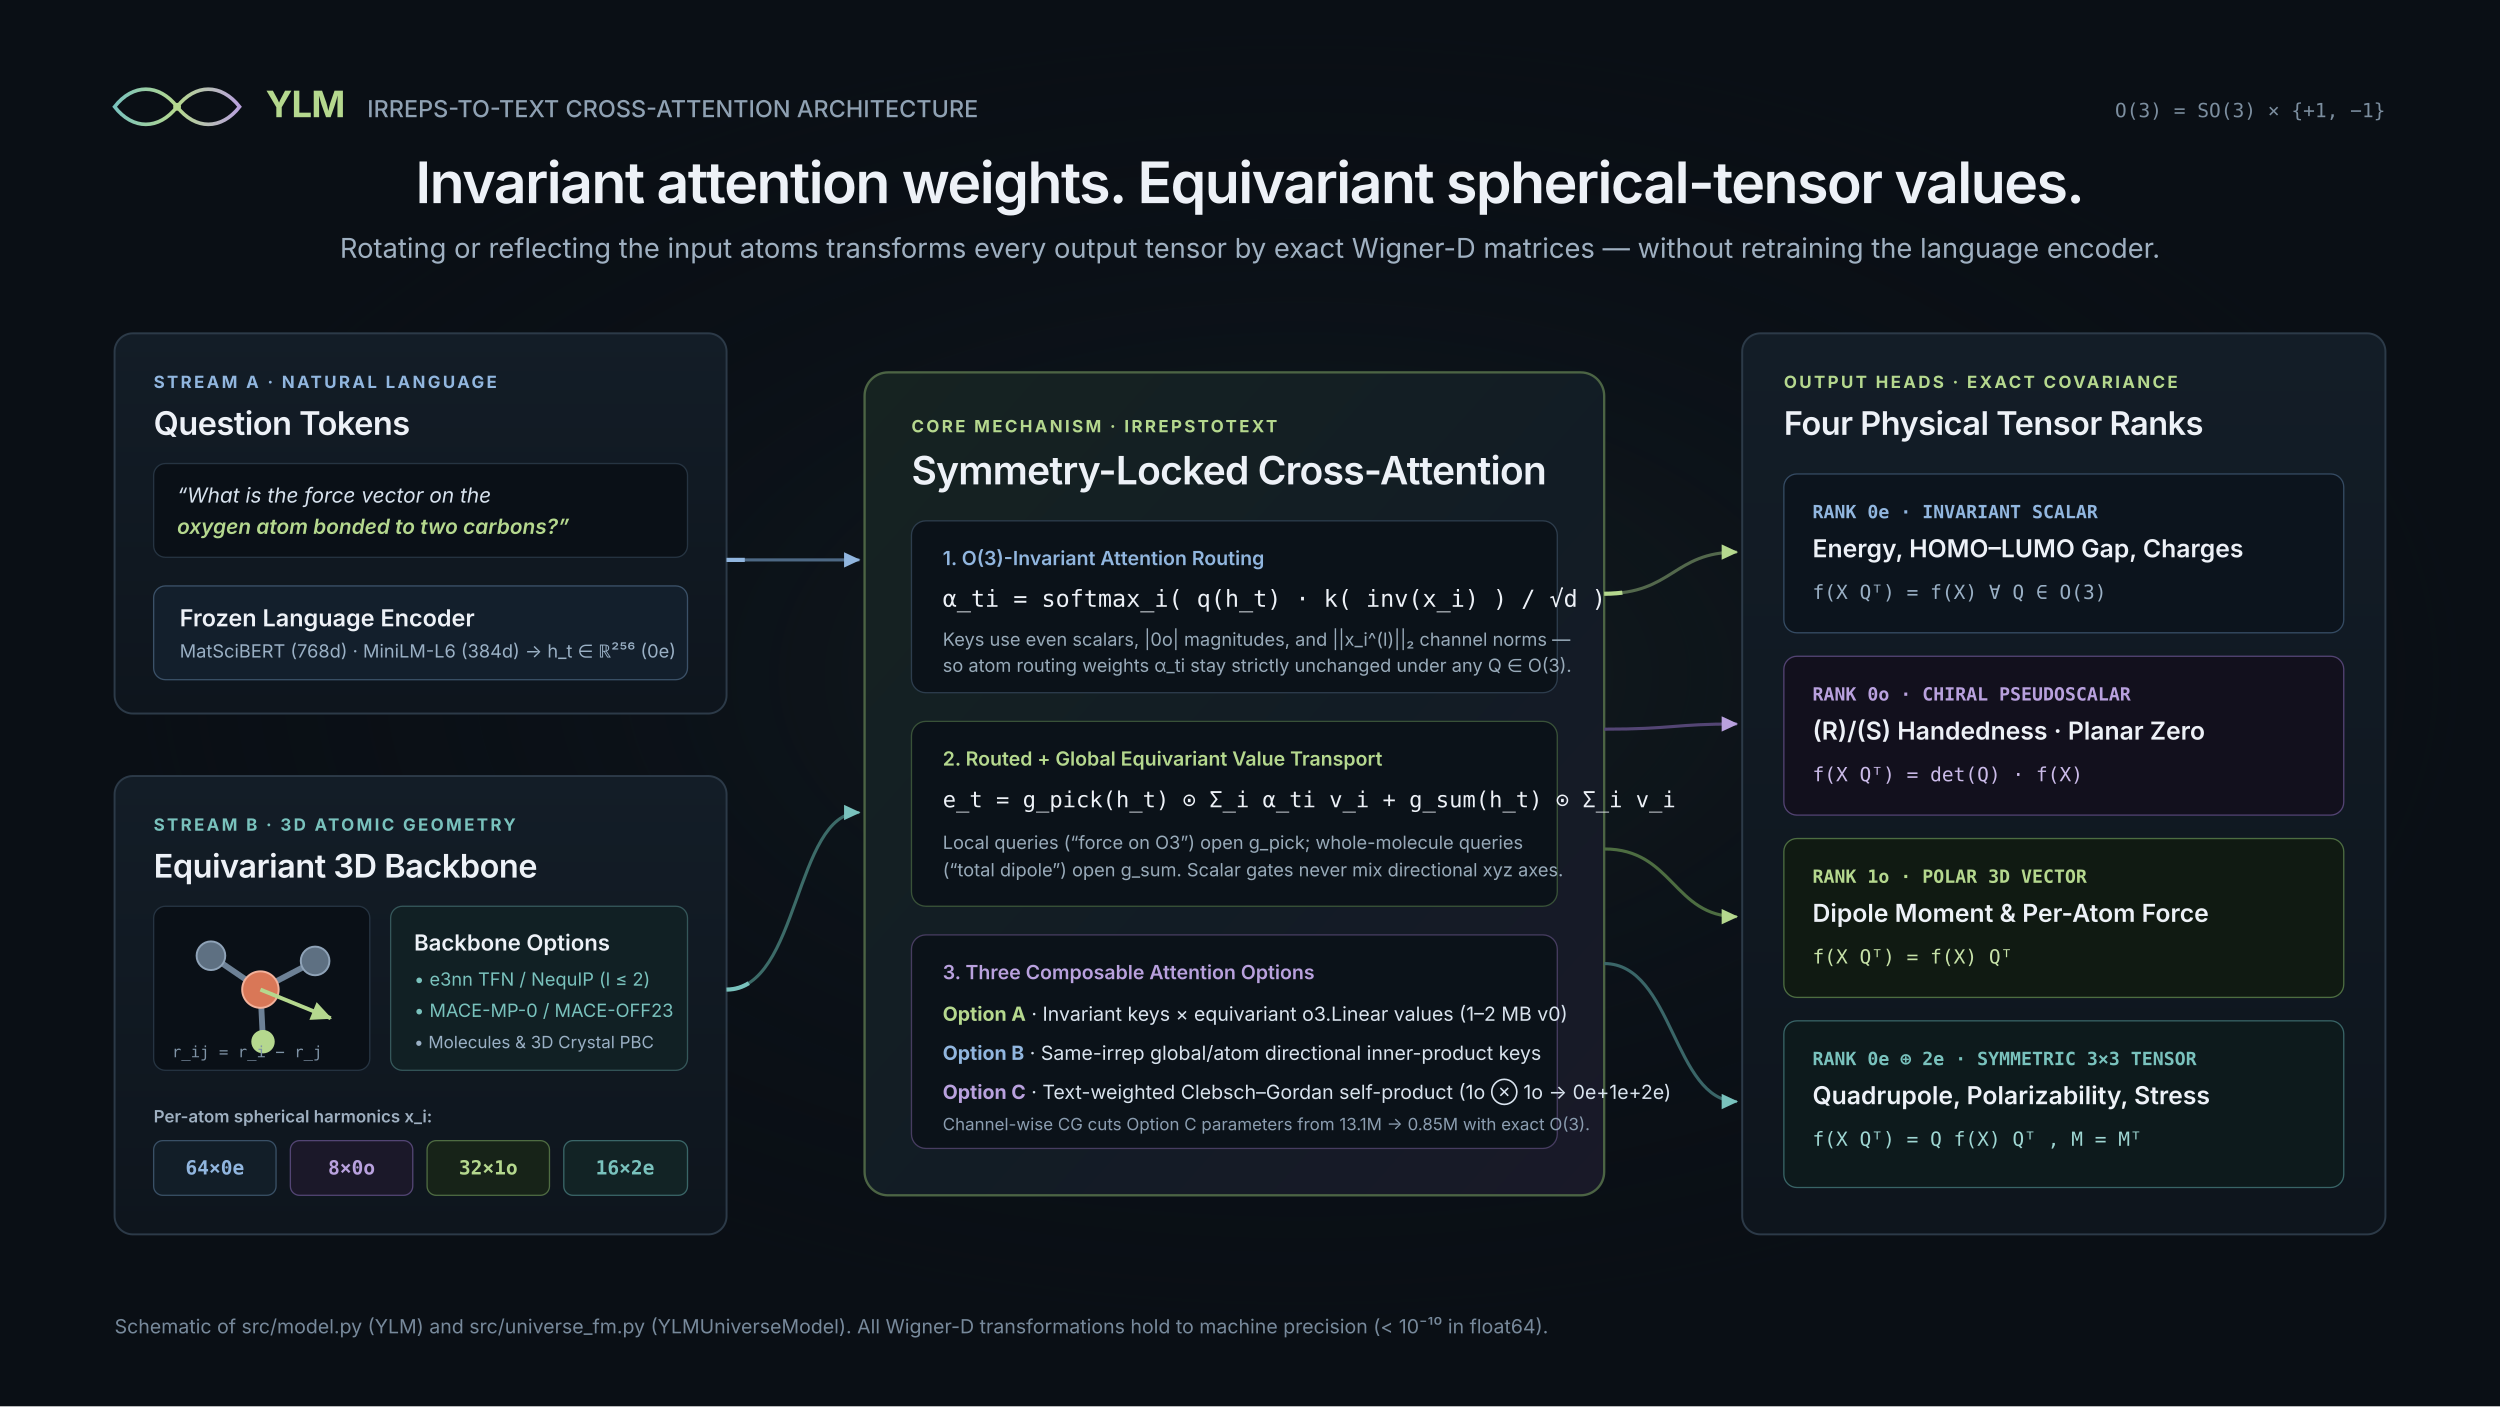
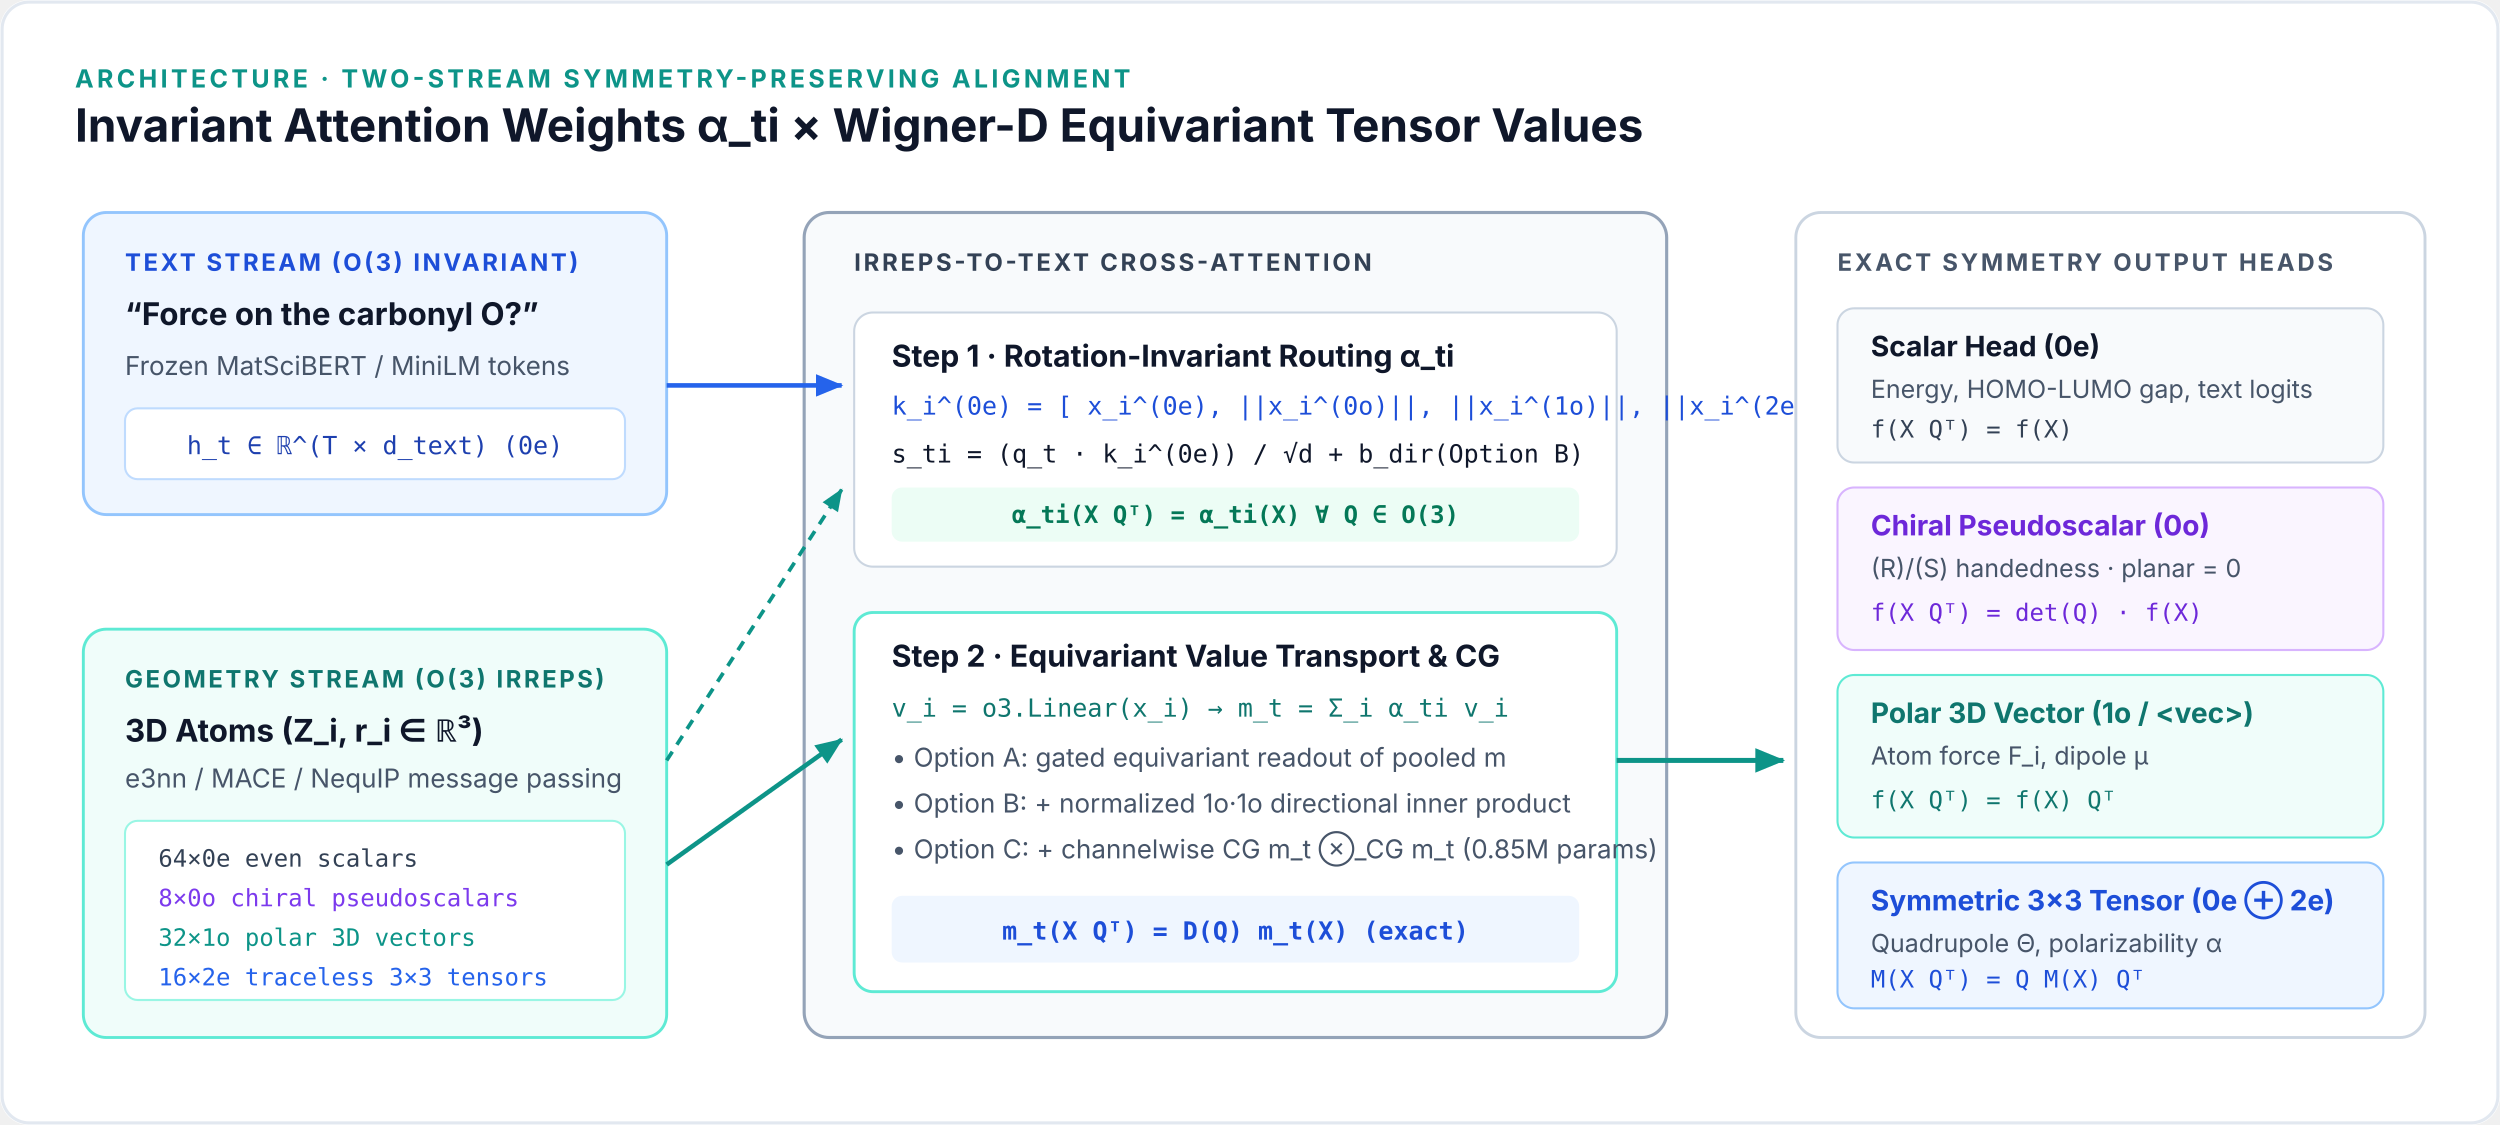
- <svg xmlns="http://www.w3.org/2000/svg" viewBox="0 0 1920 1080" width="1920" height="1080" role="img" aria-labelledby="arch-title arch-desc">
-   <style>
-     text { font-family: Inter, "Segoe UI", -apple-system, BlinkMacSystemFont, sans-serif; }
-     .mono { font-family: "SFMono-Regular", Consolas, ui-monospace, monospace; }
-     .flow-pulse { stroke-dasharray: 14 190; animation: pulse-move 5.5s linear infinite; }
-     .flow-pulse-slow { stroke-dasharray: 18 240; animation: pulse-move 7.5s linear infinite; }
-     @keyframes pulse-move {
-       from { stroke-dashoffset: 220; }
-       to { stroke-dashoffset: -220; }
-     }
-     @media (prefers-reduced-motion: reduce) {
-       .flow-pulse, .flow-pulse-slow { animation: none; opacity: 0; }
-     }
-   </style>
+ <svg xmlns="http://www.w3.org/2000/svg" viewBox="0 0 1200 540" font-family="Inter, -apple-system, BlinkMacSystemFont, &quot;Segoe UI&quot;, sans-serif">
  <defs>
-     <radialGradient id="bg-glow-1" cx="52%" cy="48%" r="48%">
-       <stop offset="0%" stop-color="#1b2a27" stop-opacity="0.55" />
-       <stop offset="58%" stop-color="#0f1720" stop-opacity="0.22" />
-       <stop offset="100%" stop-color="#0a0f15" stop-opacity="0" />
-     </radialGradient>
-     <linearGradient id="card-grad" x1="0" y1="0" x2="0" y2="1">
-       <stop offset="0%" stop-color="#131d27" />
-       <stop offset="100%" stop-color="#0e151d" />
-     </linearGradient>
-     <linearGradient id="hub-grad" x1="0" y1="0" x2="1" y2="1">
-       <stop offset="0%" stop-color="#162321" />
-       <stop offset="55%" stop-color="#121c25" />
-       <stop offset="100%" stop-color="#191928" />
-     </linearGradient>
-     <linearGradient id="orbital-brand" x1="0" y1="0" x2="1" y2="0">
-       <stop offset="0%" stop-color="#79c2bd" />
-       <stop offset="50%" stop-color="#b5d88e" />
-       <stop offset="100%" stop-color="#b9a1de" />
-     </linearGradient>
-     <marker id="arr-lime" viewBox="0 0 10 10" refX="8" refY="5" markerWidth="7" markerHeight="7" orient="auto-start-reverse">
-       <path d="M 1 1.5 L 8.5 5 L 1 8.5 z" fill="#b5d88e" />
+     <marker id="a-teal" viewBox="0 0 10 10" refX="8" refY="5" markerWidth="7" markerHeight="7" orient="auto">
+       <path d="M 0 1.5 L 8.5 5 L 0 8.5 z" fill="#0d9488" />
    </marker>
-     <marker id="arr-blue" viewBox="0 0 10 10" refX="8" refY="5" markerWidth="7" markerHeight="7" orient="auto-start-reverse">
-       <path d="M 1 1.5 L 8.5 5 L 1 8.5 z" fill="#91b6df" />
-     </marker>
-     <marker id="arr-teal" viewBox="0 0 10 10" refX="8" refY="5" markerWidth="7" markerHeight="7" orient="auto-start-reverse">
-       <path d="M 1 1.5 L 8.5 5 L 1 8.5 z" fill="#79c2bd" />
-     </marker>
-     <marker id="arr-purple" viewBox="0 0 10 10" refX="8" refY="5" markerWidth="7" markerHeight="7" orient="auto-start-reverse">
-       <path d="M 1 1.5 L 8.5 5 L 1 8.5 z" fill="#b9a1de" />
+     <marker id="a-blue" viewBox="0 0 10 10" refX="8" refY="5" markerWidth="7" markerHeight="7" orient="auto">
+       <path d="M 0 1.5 L 8.5 5 L 0 8.5 z" fill="#2563eb" />
    </marker>
  </defs>
-   <rect width="1920" height="1080" fill="#0a0f15" />
-   <rect width="1920" height="1080" fill="url(#bg-glow-1)" />
-   <g transform="translate(88, 66)">
-     <path d="M 0 16 C 14 -2, 34 -2, 48 16 C 62 34, 82 34, 96 16 C 82 -2, 62 -2, 48 16 C 34 34, 14 34, 0 16 Z" fill="none" stroke="url(#orbital-brand)" stroke-width="2.8" />
-     <circle cx="48" cy="16" r="3" fill="#b5d88e" />
-     <text x="116" y="24" fill="#b5d88e" font-size="28" font-weight="700" letter-spacing="-0.6">YLM</text>
-     <text x="194" y="24" fill="#8fa1b3" font-size="18" font-weight="500">IRREPS-TO-TEXT CROSS-ATTENTION ARCHITECTURE</text>
-     <text x="1744" y="24" fill="#7c8e9f" font-size="15" text-anchor="end" class="mono">O(3) = SO(3) × {+1, −1}</text>
-   </g>
-   <text x="960" y="156" fill="#edf1f7" font-size="44" font-weight="600" text-anchor="middle" letter-spacing="-1.2">
-     Invariant attention weights. Equivariant spherical-tensor values.
-   </text>
-   <text x="960" y="198" fill="#9fb0c1" font-size="21" text-anchor="middle">
-     Rotating or reflecting the input atoms transforms every output tensor by exact Wigner-D matrices — without retraining the language encoder.
-   </text>
-   <g transform="translate(88, 256)">
-     <rect width="470" height="292" rx="14" fill="url(#card-grad)" stroke="#2c3a48" stroke-width="1.5" />
-     <text x="30" y="42" fill="#91b6df" font-size="13" font-weight="700" letter-spacing="1.8">STREAM A · NATURAL LANGUAGE</text>
-     <text x="30" y="78" fill="#edf1f7" font-size="25" font-weight="600" letter-spacing="-0.4">Question Tokens</text>
-     <rect x="30" y="100" width="410" height="72" rx="9" fill="#0a1017" stroke="#263442" />
-     <text x="48" y="130" fill="#d7e2ee" font-size="16" font-style="italic">“What is the force vector on the</text>
-     <text x="48" y="154" fill="#b5d88e" font-size="16" font-weight="600" font-style="italic">oxygen atom bonded to two carbons?”</text>
-     <rect x="30" y="194" width="410" height="72" rx="9" fill="#131f2c" stroke="#3b5168" />
-     <text x="50" y="225" fill="#edf1f7" font-size="18" font-weight="600">Frozen Language Encoder</text>
-     <text x="50" y="249" fill="#9ab0c5" font-size="14">MatSciBERT (768d) · MiniLM-L6 (384d) → h_t ∈ ℝ²⁵⁶ (0e)</text>
-   </g>
-   <g transform="translate(88, 596)">
-     <rect width="470" height="352" rx="14" fill="url(#card-grad)" stroke="#2c3a48" stroke-width="1.5" />
-     <text x="30" y="42" fill="#79c2bd" font-size="13" font-weight="700" letter-spacing="1.8">STREAM B · 3D ATOMIC GEOMETRY</text>
-     <text x="30" y="78" fill="#edf1f7" font-size="25" font-weight="600" letter-spacing="-0.4">Equivariant 3D Backbone</text>
-     <g transform="translate(30, 100)">
-       <rect width="166" height="126" rx="9" fill="#0a1017" stroke="#263442" />
-       <line x1="82" y1="64" x2="44" y2="38" stroke="#6d8196" stroke-width="4.5" stroke-linecap="round" />
-       <line x1="82" y1="64" x2="124" y2="42" stroke="#6d8196" stroke-width="4.5" stroke-linecap="round" />
-       <line x1="82" y1="64" x2="84" y2="104" stroke="#6d8196" stroke-width="4.5" stroke-linecap="round" />
-       <circle cx="44" cy="38" r="11" fill="#5e7082" stroke="#8fa3b8" stroke-width="1.5" />
-       <circle cx="124" cy="42" r="11" fill="#5e7082" stroke="#8fa3b8" stroke-width="1.5" />
-       <circle cx="84" cy="104" r="9" fill="#b5d88e" />
-       <circle cx="82" cy="64" r="14" fill="#d97757" stroke="#f3b29b" stroke-width="1.5" />
-       <line x1="82" y1="64" x2="136" y2="86" stroke="#b5d88e" stroke-width="3" marker-end="url(#arr-lime)" />
-       <text x="14" y="116" fill="#7f93a6" font-size="12" class="mono">r_ij = r_i − r_j</text>
-     </g>
-     <g transform="translate(212, 100)">
-       <rect width="228" height="126" rx="9" fill="#112024" stroke="#35575a" />
-       <text x="18" y="34" fill="#edf1f7" font-size="17" font-weight="600">Backbone Options</text>
-       <text x="18" y="61" fill="#79c2bd" font-size="14">• e3nn TFN / NequIP (l ≤ 2)</text>
-       <text x="18" y="85" fill="#79c2bd" font-size="14">• MACE-MP-0 / MACE-OFF23</text>
-       <text x="18" y="109" fill="#9ab0c5" font-size="13">• Molecules &amp; 3D Crystal PBC</text>
-     </g>
-     <g transform="translate(30, 248)">
-       <text x="0" y="18" fill="#9fb0c1" font-size="13" font-weight="600">Per-atom spherical harmonics x_i:</text>
-       <g transform="translate(0, 32)">
-         <rect x="0" y="0" width="94" height="42" rx="7" fill="#121e28" stroke="#395066" />
-         <text x="47" y="26" fill="#91b6df" font-size="15" font-weight="600" text-anchor="middle" class="mono">64×0e</text>
-         <rect x="105" y="0" width="94" height="42" rx="7" fill="#1b1829" stroke="#534574" />
-         <text x="152" y="26" fill="#b9a1de" font-size="15" font-weight="600" text-anchor="middle" class="mono">8×0o</text>
-         <rect x="210" y="0" width="94" height="42" rx="7" fill="#172318" stroke="#4f6c42" />
-         <text x="257" y="26" fill="#b5d88e" font-size="15" font-weight="600" text-anchor="middle" class="mono">32×1o</text>
-         <rect x="315" y="0" width="95" height="42" rx="7" fill="#122325" stroke="#3a6668" />
-         <text x="362" y="26" fill="#79c2bd" font-size="15" font-weight="600" text-anchor="middle" class="mono">16×2e</text>
-       </g>
-     </g>
-   </g>
-   <g transform="translate(664, 286)">
-     <rect width="568" height="632" rx="18" fill="url(#hub-grad)" stroke="#4c6444" stroke-width="1.8" />
-     <text x="36" y="46" fill="#b5d88e" font-size="13" font-weight="700" letter-spacing="1.8">CORE MECHANISM · IRREPSTOTEXT</text>
-     <text x="36" y="86" fill="#edf1f7" font-size="30" font-weight="600" letter-spacing="-0.6">Symmetry-Locked Cross-Attention</text>
-     <g transform="translate(36, 114)">
-       <rect width="496" height="132" rx="11" fill="#0b1219" stroke="#2d3d4d" />
-       <text x="24" y="34" fill="#91b6df" font-size="15" font-weight="600">1. O(3)-Invariant Attention Routing</text>
-       <text x="24" y="66" fill="#edf1f7" font-size="18" class="mono">α_ti = softmax_i( q(h_t) · k( inv(x_i) ) / √d )</text>
-       <text x="24" y="96" fill="#98aab9" font-size="14">Keys use even scalars, |0o| magnitudes, and ||x_i^(l)||₂ channel norms —</text>
-       <text x="24" y="116" fill="#98aab9" font-size="14">so atom routing weights α_ti stay strictly unchanged under any Q ∈ O(3).</text>
-     </g>
-     <g transform="translate(36, 268)">
-       <rect width="496" height="142" rx="11" fill="#0b1219" stroke="#395238" />
-       <text x="24" y="34" fill="#b5d88e" font-size="15" font-weight="600">2. Routed + Global Equivariant Value Transport</text>
-       <text x="24" y="66" fill="#edf1f7" font-size="17" class="mono">e_t = g_pick(h_t) ⊙ Σ_i α_ti v_i + g_sum(h_t) ⊙ Σ_i v_i</text>
-       <text x="24" y="98" fill="#98aab9" font-size="14">Local queries (“force on O3”) open g_pick; whole-molecule queries</text>
-       <text x="24" y="119" fill="#98aab9" font-size="14">(“total dipole”) open g_sum. Scalar gates never mix directional xyz axes.</text>
-     </g>
-     <g transform="translate(36, 432)">
-       <rect width="496" height="164" rx="11" fill="#0b1219" stroke="#473d61" />
-       <text x="24" y="34" fill="#b9a1de" font-size="15" font-weight="600">3. Three Composable Attention Options</text>
-       <text x="24" y="66" fill="#d9e3ee" font-size="15">
-         <tspan fill="#b5d88e" font-weight="700">Option A</tspan> · Invariant keys × equivariant o3.Linear values (1–2 MB v0)</text>
-       <text x="24" y="96" fill="#d9e3ee" font-size="15">
-         <tspan fill="#91b6df" font-weight="700">Option B</tspan> · Same-irrep global/atom directional inner-product keys</text>
-       <text x="24" y="126" fill="#d9e3ee" font-size="15">
-         <tspan fill="#b9a1de" font-weight="700">Option C</tspan> · Text-weighted Clebsch–Gordan self-product (1o ⊗ 1o → 0e+1e+2e)</text>
-       <text x="24" y="150" fill="#8b9db0" font-size="13">Channel-wise CG cuts Option C parameters from 13.1M → 0.85M with exact O(3).</text>
-     </g>
-   </g>
-   <g transform="translate(1338, 256)">
-     <rect width="494" height="692" rx="14" fill="url(#card-grad)" stroke="#2c3a48" stroke-width="1.5" />
-     <text x="32" y="42" fill="#b5d88e" font-size="13" font-weight="700" letter-spacing="1.8">OUTPUT HEADS · EXACT COVARIANCE</text>
-     <text x="32" y="78" fill="#edf1f7" font-size="25" font-weight="600" letter-spacing="-0.4">Four Physical Tensor Ranks</text>
-     <g transform="translate(32, 108)">
-       <rect width="430" height="122" rx="10" fill="#0c141d" stroke="#354b63" />
-       <text x="22" y="34" fill="#91b6df" font-size="14" font-weight="700" class="mono">RANK 0e · INVARIANT SCALAR</text>
-       <text x="22" y="64" fill="#edf1f7" font-size="19" font-weight="600">Energy, HOMO–LUMO Gap, Charges</text>
-       <text x="22" y="96" fill="#9ab0c5" font-size="15" class="mono">f(X Qᵀ) = f(X)   ∀ Q ∈ O(3)</text>
-     </g>
-     <g transform="translate(32, 248)">
-       <rect width="430" height="122" rx="10" fill="#12101d" stroke="#534373" />
-       <text x="22" y="34" fill="#b9a1de" font-size="14" font-weight="700" class="mono">RANK 0o · CHIRAL PSEUDOSCALAR</text>
-       <text x="22" y="64" fill="#edf1f7" font-size="19" font-weight="600">(R)/(S) Handedness · Planar Zero</text>
-       <text x="22" y="96" fill="#cbbbe9" font-size="15" class="mono">f(X Qᵀ) = det(Q) · f(X)</text>
-     </g>
-     <g transform="translate(32, 388)">
-       <rect width="430" height="122" rx="10" fill="#101a12" stroke="#4d6d41" />
-       <text x="22" y="34" fill="#b5d88e" font-size="14" font-weight="700" class="mono">RANK 1o · POLAR 3D VECTOR</text>
-       <text x="22" y="64" fill="#edf1f7" font-size="19" font-weight="600">Dipole Moment &amp; Per-Atom Force</text>
-       <text x="22" y="96" fill="#c7e2a8" font-size="15" class="mono">f(X Qᵀ) = f(X) Qᵀ</text>
-     </g>
-     <g transform="translate(32, 528)">
-       <rect width="430" height="128" rx="10" fill="#0d1a1c" stroke="#386466" />
-       <text x="22" y="34" fill="#79c2bd" font-size="14" font-weight="700" class="mono">RANK 0e ⊕ 2e · SYMMETRIC 3×3 TENSOR</text>
-       <text x="22" y="64" fill="#edf1f7" font-size="19" font-weight="600">Quadrupole, Polarizability, Stress</text>
-       <text x="22" y="96" fill="#9fd7d3" font-size="15" class="mono">f(X Qᵀ) = Q f(X) Qᵀ ,  M = Mᵀ</text>
-     </g>
-   </g>
-   <g fill="none" stroke-width="2.4">
-     <path id="conn-a" d="M 558 430 C 610 430, 612 430, 660 430" stroke="#4d6884" marker-end="url(#arr-blue)" />
-     <path d="M 558 430 C 610 430, 612 430, 660 430" stroke="#91b6df" stroke-width="3.2" class="flow-pulse" />
-     <path id="conn-b" d="M 558 760 C 614 760, 610 624, 660 624" stroke="#3c6b68" marker-end="url(#arr-teal)" />
-     <path d="M 558 760 C 614 760, 610 624, 660 624" stroke="#79c2bd" stroke-width="3.2" class="flow-pulse-slow" />
-     <path d="M 1232 456 C 1285 456, 1285 424, 1334 424" stroke="#53684c" marker-end="url(#arr-lime)" />
-     <path d="M 1232 456 C 1285 456, 1285 424, 1334 424" stroke="#b5d88e" stroke-width="3.2" class="flow-pulse" />
-     <path d="M 1232 560 C 1285 560, 1285 556, 1334 556" stroke="#534574" marker-end="url(#arr-purple)" />
-     <path d="M 1232 652 C 1285 652, 1285 704, 1334 704" stroke="#4d6d41" marker-end="url(#arr-lime)" />
-     <path d="M 1232 740 C 1285 740, 1285 846, 1334 846" stroke="#3a6668" marker-end="url(#arr-teal)" />
-   </g>
-   <text x="88" y="1024" fill="#77899b" font-size="15">
-     Schematic of src/model.py (YLM) and src/universe_fm.py (YLMUniverseModel). All Wigner-D transformations hold to machine precision (&lt; 10⁻¹⁰ in float64).
-   </text>
+   <rect width="1200" height="540" rx="14" fill="#ffffff" />
+   <rect x="1" y="1" width="1198" height="538" rx="13" fill="none" stroke="#e2e8f0" stroke-width="1.5" />
+   <text x="36" y="42" font-size="12" font-weight="700" letter-spacing="1.6" fill="#0d9488">ARCHITECTURE · TWO-STREAM SYMMETRY-PRESERVING ALIGNMENT</text>
+   <text x="36" y="68" font-size="22" font-weight="650" fill="#0f172a">Invariant Attention Weights α_ti × Wigner-D Equivariant Tensor Values</text>
+   <rect x="40" y="102" width="280" height="145" rx="11" fill="#eff6ff" stroke="#93c5fd" stroke-width="1.4" />
+   <text x="60" y="130" font-size="11.5" font-weight="700" letter-spacing="1.2" fill="#1d4ed8">TEXT STREAM (O(3) INVARIANT)</text>
+   <text x="60" y="156" font-size="15" font-weight="650" fill="#0f172a">“Force on the carbonyl O?”</text>
+   <text x="60" y="180" font-size="12.5" fill="#475569">Frozen MatSciBERT / MiniLM tokens</text>
+   <rect x="60" y="196" width="240" height="34" rx="6" fill="#ffffff" stroke="#bfdbfe" />
+   <text x="180" y="218" text-anchor="middle" font-family="&quot;SFMono-Regular&quot;, Consolas, ui-monospace, monospace" font-size="12" fill="#1e40af">h_t ∈ ℝ^(T × d_text)  (0e)</text>
+   <rect x="40" y="302" width="280" height="196" rx="11" fill="#f0fdfa" stroke="#5eead4" stroke-width="1.4" />
+   <text x="60" y="330" font-size="11.5" font-weight="700" letter-spacing="1.2" fill="#0f766e">GEOMETRY STREAM (O(3) IRREPS)</text>
+   <text x="60" y="356" font-size="15" font-weight="650" fill="#0f172a">3D Atoms (Z_i, r_i ∈ ℝ³)</text>
+   <text x="60" y="378" font-size="12.5" fill="#475569">e3nn / MACE / NequIP message passing</text>
+   <rect x="60" y="394" width="240" height="86" rx="6" fill="#ffffff" stroke="#99f6e4" />
+   <text x="76" y="416" font-family="&quot;SFMono-Regular&quot;, Consolas, ui-monospace, monospace" font-size="11.5" fill="#334155">64×0e  even scalars</text>
+   <text x="76" y="435" font-family="&quot;SFMono-Regular&quot;, Consolas, ui-monospace, monospace" font-size="11.5" fill="#7c3aed"> 8×0o  chiral pseudoscalars</text>
+   <text x="76" y="454" font-family="&quot;SFMono-Regular&quot;, Consolas, ui-monospace, monospace" font-size="11.5" fill="#0d9488">32×1o  polar 3D vectors</text>
+   <text x="76" y="473" font-family="&quot;SFMono-Regular&quot;, Consolas, ui-monospace, monospace" font-size="11.5" fill="#2563eb">16×2e  traceless 3×3 tensors</text>
+   <rect x="386" y="102" width="414" height="396" rx="12" fill="#f8fafc" stroke="#94a3b8" stroke-width="1.5" />
+   <text x="410" y="130" font-size="11.5" font-weight="700" letter-spacing="1.3" fill="#334155">IRREPS-TO-TEXT CROSS-ATTENTION</text>
+   <rect x="410" y="150" width="366" height="122" rx="9" fill="#ffffff" stroke="#cbd5e1" />
+   <text x="428" y="176" font-size="14.5" font-weight="650" fill="#0f172a">Step 1 · Rotation-Invariant Routing α_ti</text>
+   <text x="428" y="199" font-family="&quot;SFMono-Regular&quot;, Consolas, ui-monospace, monospace" font-size="12" fill="#1d4ed8">k_i^(0e) = [ x_i^(0e), ||x_i^(0o)||, ||x_i^(1o)||, ||x_i^(2e)|| ]</text>
+   <text x="428" y="222" font-family="&quot;SFMono-Regular&quot;, Consolas, ui-monospace, monospace" font-size="12" fill="#0f172a">s_ti = (q_t · k_i^(0e)) / √d  +  b_dir(Option B)</text>
+   <rect x="428" y="234" width="330" height="26" rx="5" fill="#ecfdf5" />
+   <text x="593" y="251" text-anchor="middle" font-family="&quot;SFMono-Regular&quot;, Consolas, ui-monospace, monospace" font-size="11.5" font-weight="600" fill="#047857">α_ti(X Qᵀ) = α_ti(X)   ∀ Q ∈ O(3)</text>
+   <rect x="410" y="294" width="366" height="182" rx="9" fill="#ffffff" stroke="#5eead4" stroke-width="1.4" />
+   <text x="428" y="320" font-size="14.5" font-weight="650" fill="#0f172a">Step 2 · Equivariant Value Transport &amp; CG</text>
+   <text x="428" y="344" font-family="&quot;SFMono-Regular&quot;, Consolas, ui-monospace, monospace" font-size="12" fill="#0f766e">v_i = o3.Linear(x_i)    →   m_t = Σ_i α_ti v_i</text>
+   <text x="428" y="368" font-size="12.5" fill="#475569">• Option A: gated equivariant readout of pooled m</text>
+   <text x="428" y="390" font-size="12.5" fill="#475569">• Option B: + normalized 1o·1o directional inner product</text>
+   <text x="428" y="412" font-size="12.5" fill="#475569">• Option C: + channelwise CG  m_t ⊗_CG m_t (0.85M params)</text>
+   <rect x="428" y="430" width="330" height="32" rx="5" fill="#eff6ff" />
+   <text x="593" y="451" text-anchor="middle" font-family="&quot;SFMono-Regular&quot;, Consolas, ui-monospace, monospace" font-size="12" font-weight="600" fill="#1d4ed8">m_t(X Qᵀ) = D(Q) m_t(X)  (exact)</text>
+   <rect x="862" y="102" width="302" height="396" rx="12" fill="#ffffff" stroke="#cbd5e1" stroke-width="1.4" />
+   <text x="882" y="130" font-size="11.5" font-weight="700" letter-spacing="1.3" fill="#475569">EXACT SYMMETRY OUTPUT HEADS</text>
+   <rect x="882" y="148" width="262" height="74" rx="8" fill="#f8fafc" stroke="#cbd5e1" />
+   <text x="898" y="171" font-size="13.5" font-weight="700" fill="#0f172a">Scalar Head (0e)</text>
+   <text x="898" y="191" font-size="12" fill="#475569">Energy, HOMO-LUMO gap, text logits</text>
+   <text x="898" y="210" font-family="&quot;SFMono-Regular&quot;, Consolas, ui-monospace, monospace" font-size="11.5" fill="#334155">f(X Qᵀ) = f(X)</text>
+   <rect x="882" y="234" width="262" height="78" rx="8" fill="#faf5ff" stroke="#d8b4fe" />
+   <text x="898" y="257" font-size="13.5" font-weight="700" fill="#6d28d9">Chiral Pseudoscalar (0o)</text>
+   <text x="898" y="277" font-size="12" fill="#475569">(R)/(S) handedness · planar = 0</text>
+   <text x="898" y="298" font-family="&quot;SFMono-Regular&quot;, Consolas, ui-monospace, monospace" font-size="11.5" fill="#6d28d9">f(X Qᵀ) = det(Q) · f(X)</text>
+   <rect x="882" y="324" width="262" height="78" rx="8" fill="#f0fdfa" stroke="#5eead4" />
+   <text x="898" y="347" font-size="13.5" font-weight="700" fill="#0f766e">Polar 3D Vector (1o / &lt;vec&gt;)</text>
+   <text x="898" y="367" font-size="12" fill="#475569">Atom force F_i, dipole μ</text>
+   <text x="898" y="388" font-family="&quot;SFMono-Regular&quot;, Consolas, ui-monospace, monospace" font-size="11.5" fill="#0f766e">f(X Qᵀ) = f(X) Qᵀ</text>
+   <rect x="882" y="414" width="262" height="70" rx="8" fill="#eff6ff" stroke="#93c5fd" />
+   <text x="898" y="437" font-size="13.5" font-weight="700" fill="#1d4ed8">Symmetric 3×3 Tensor (0e ⊕ 2e)</text>
+   <text x="898" y="457" font-size="12" fill="#475569">Quadrupole Θ, polarizability α</text>
+   <text x="898" y="474" font-family="&quot;SFMono-Regular&quot;, Consolas, ui-monospace, monospace" font-size="11.5" fill="#1d4ed8">M(X Qᵀ) = Q M(X) Qᵀ</text>
+   <line x1="320" y1="185" x2="404" y2="185" stroke="#2563eb" stroke-width="2.2" marker-end="url(#a-blue)" />
+   <line x1="320" y1="365" x2="404" y2="235" stroke="#0d9488" stroke-width="1.8" stroke-dasharray="5 4" marker-end="url(#a-teal)" />
+   <line x1="320" y1="415" x2="404" y2="355" stroke="#0d9488" stroke-width="2.2" marker-end="url(#a-teal)" />
+   <line x1="776" y1="365" x2="856" y2="365" stroke="#0d9488" stroke-width="2.4" marker-end="url(#a-teal)" />
</svg>
